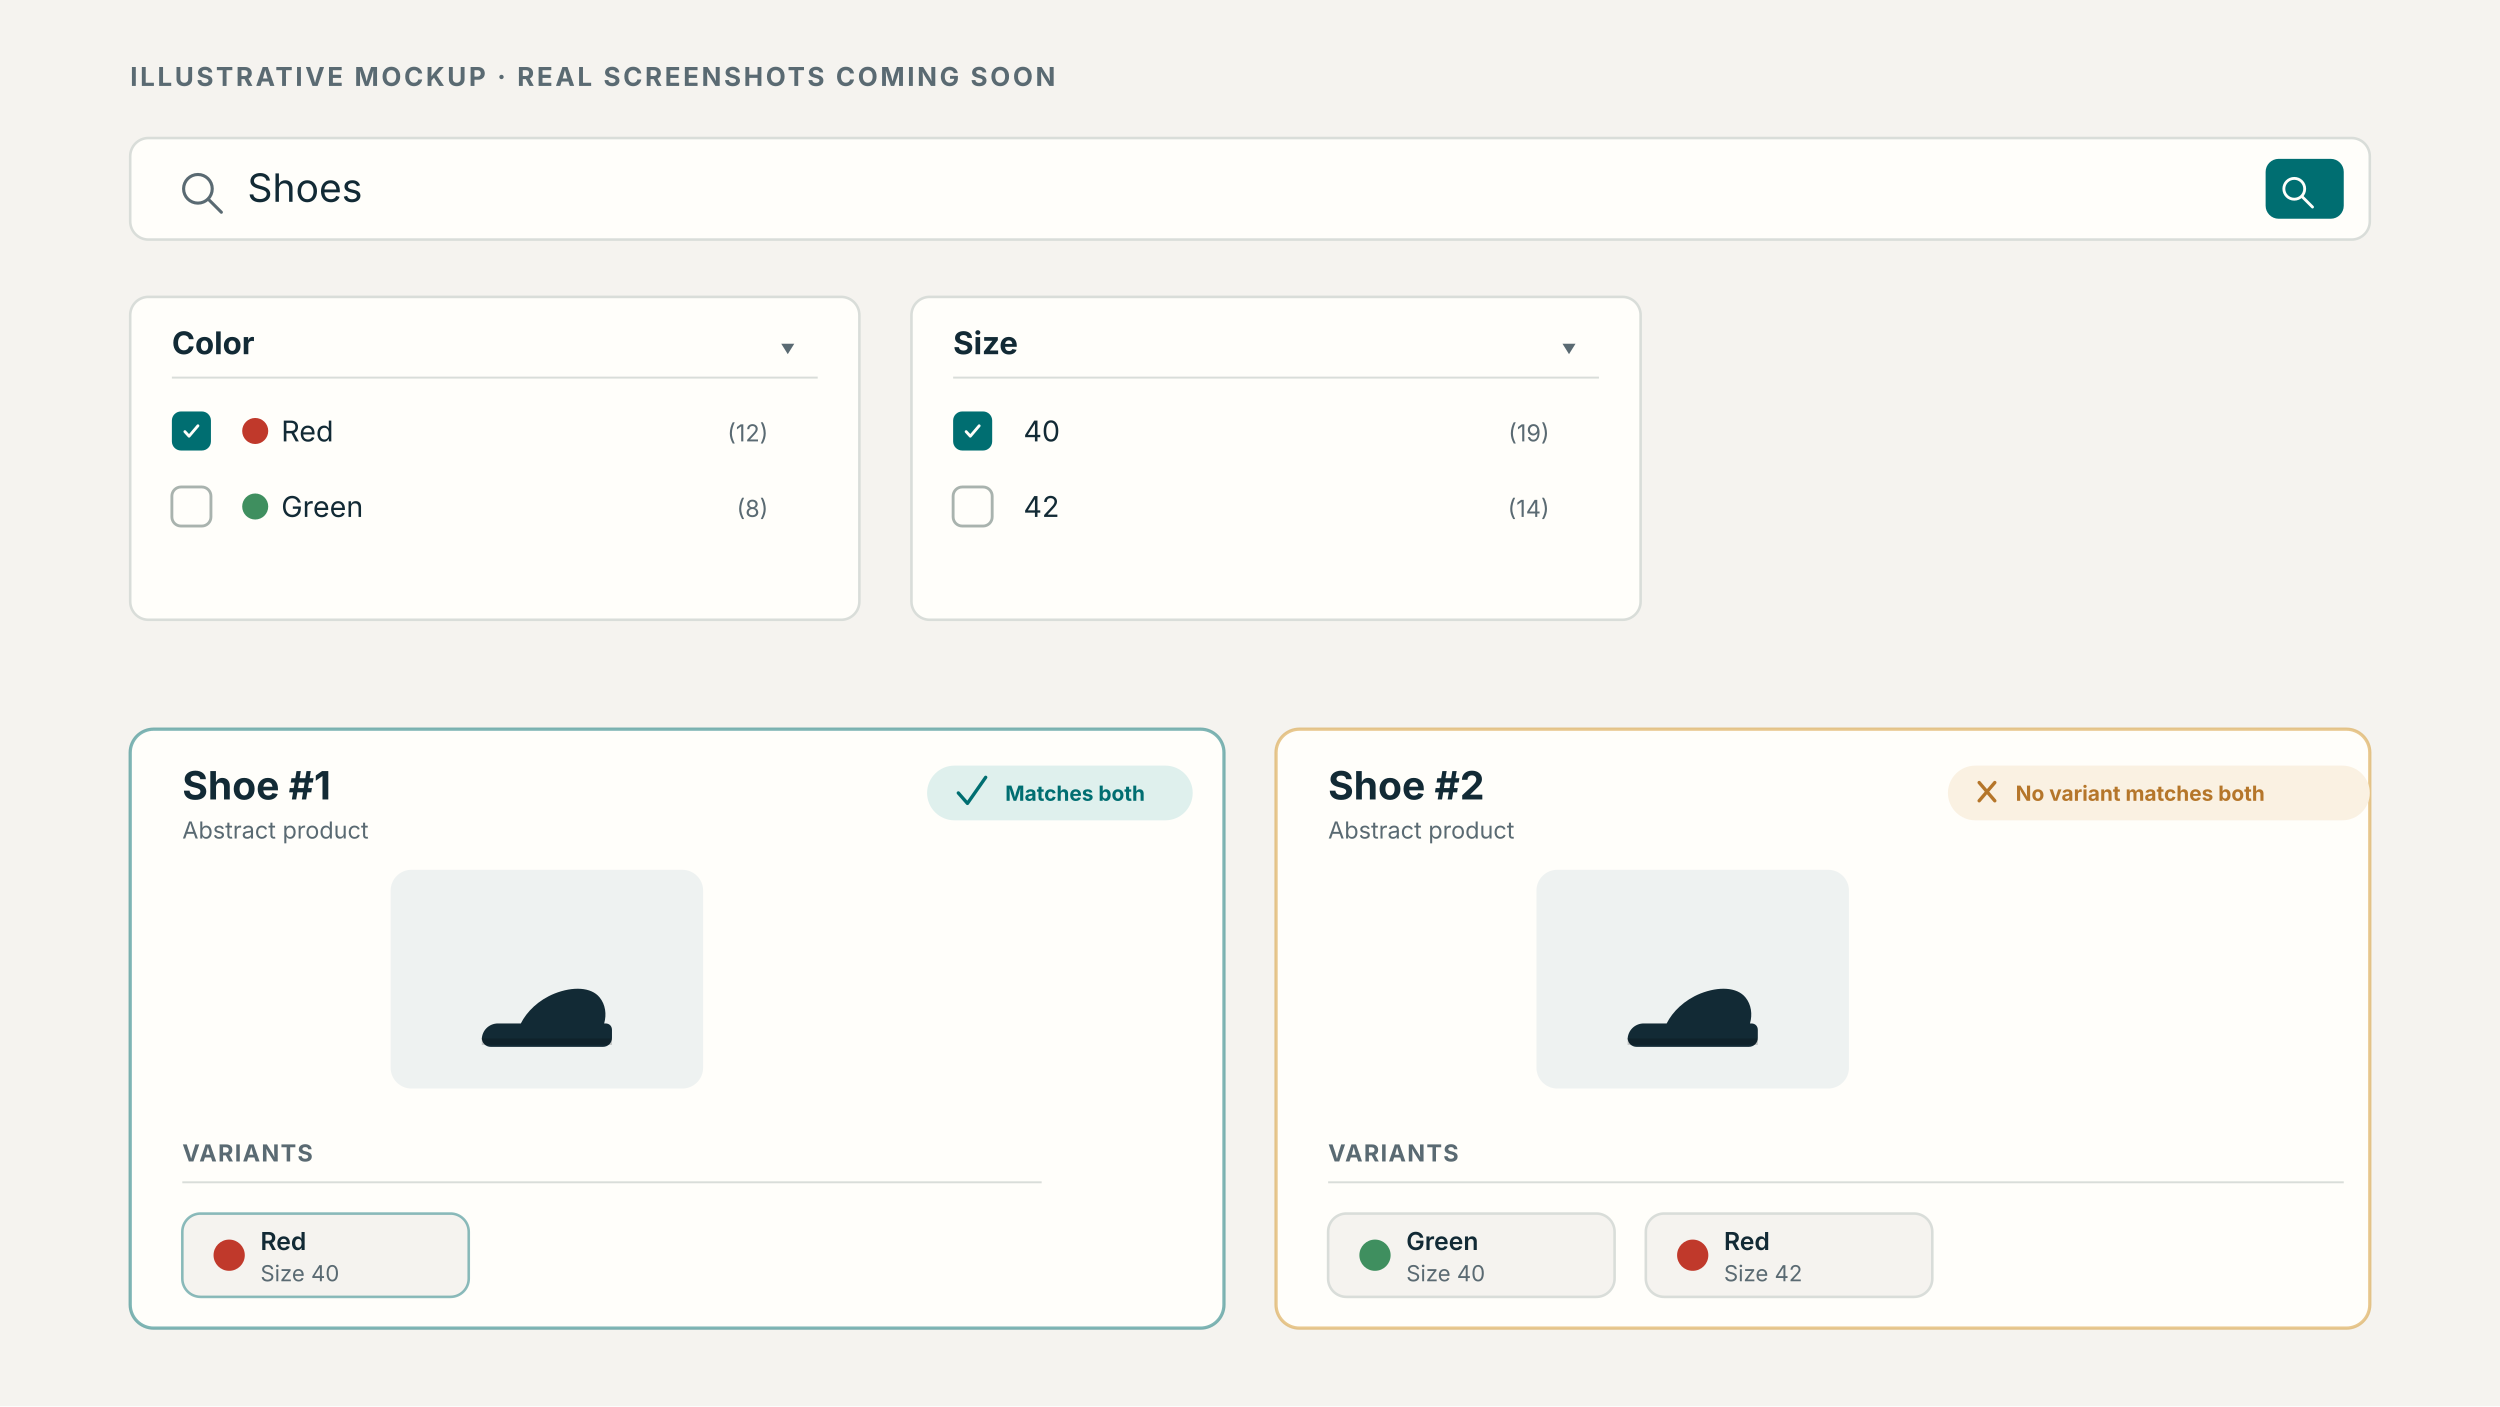
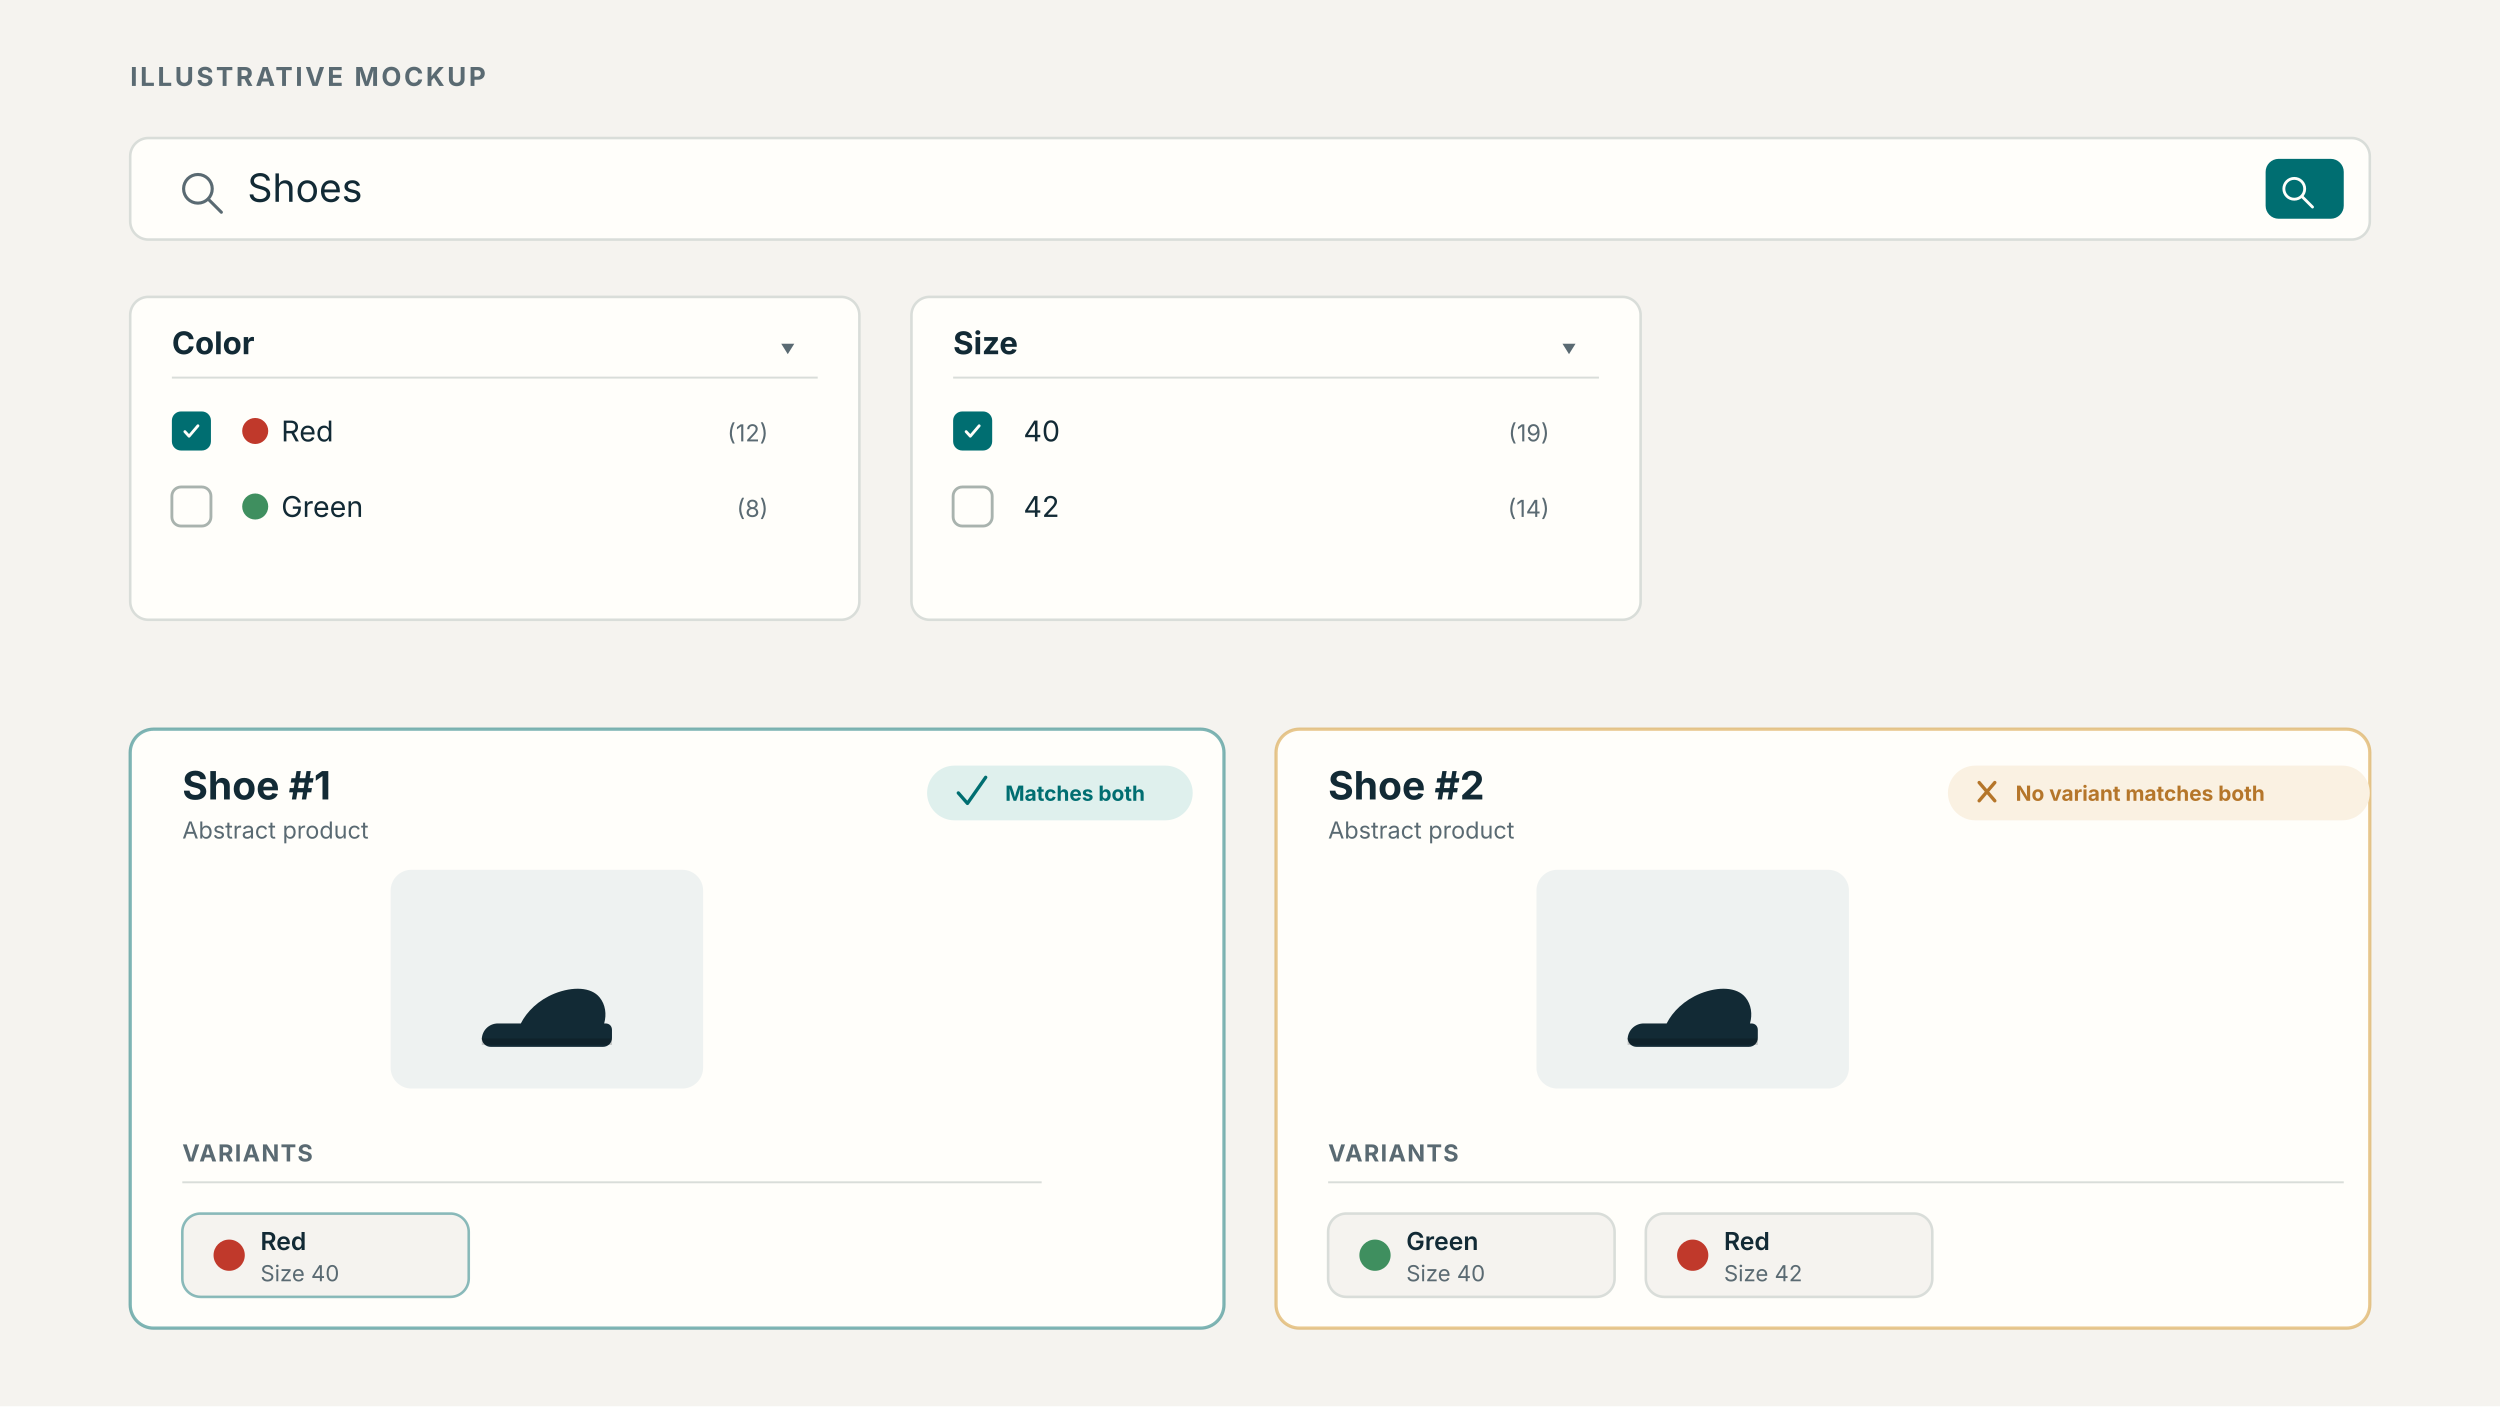
<svg xmlns="http://www.w3.org/2000/svg" viewBox="0 0 1920 1080" width="1920" height="1080" role="img" aria-labelledby="svf-mock-title svf-mock-desc">
  <defs>
    <symbol id="svf-shoe" viewBox="0 0 24 24">
      <path d="M2 16.5c0-1.4 1.1-2.5 2.5-2.5H8c.9-1.8 2.7-3.6 5.2-4.6 2.8-1.1 5.6-1 6.9.6.9 1.1 1.1 2.6.7 4H21c.6 0 1 .4 1 1v1.2c0 .8-.6 1.4-1.4 1.4H3.4C2.6 17.6 2 17 2 16.2z" />
      <path d="M2 16.8h20" stroke="rgba(0,0,0,.18)" stroke-width="1" />
    </symbol>
    <symbol id="svf-check" viewBox="0 0 16 16">
      <path d="M3 8.5 6.2 12 13 4" fill="none" stroke="#fffefa" stroke-width="2.2" stroke-linecap="round" stroke-linejoin="round" />
    </symbol>
  </defs>
  <rect width="1920" height="1080" fill="#f5f3ef" />
-   <text x="100" y="66" font-family="Inter, ui-sans-serif, system-ui, sans-serif" font-size="20" font-weight="700" letter-spacing="2" fill="#5a6a72">ILLUSTRATIVE MOCKUP · REAL SCREENSHOTS COMING SOON</text>
+   <text x="100" y="66" font-family="Inter, ui-sans-serif, system-ui, sans-serif" font-size="20" font-weight="700" letter-spacing="2" fill="#5a6a72">ILLUSTRATIVE MOCKUP</text>
  <rect x="100" y="106" width="1720" height="78" rx="14" fill="#fffefa" stroke="#d9ddd9" stroke-width="2" />
  <circle cx="152" cy="145" r="11" fill="none" stroke="#5a6a72" stroke-width="2.4" />
  <line x1="160" y1="153" x2="170" y2="163" stroke="#5a6a72" stroke-width="2.4" stroke-linecap="round" />
  <text x="190" y="155" font-family="Inter, ui-sans-serif, system-ui, sans-serif" font-size="30" fill="#122a35">Shoes</text>
  <rect x="1740" y="122" width="60" height="46" rx="10" fill="#006e71" />
  <circle cx="1762" cy="145" r="8" fill="none" stroke="#fffefa" stroke-width="2.2" />
  <line x1="1768" y1="151" x2="1776" y2="159" stroke="#fffefa" stroke-width="2.2" stroke-linecap="round" />
  <g font-family="Inter, ui-sans-serif, system-ui, sans-serif">
    <rect x="100" y="228" width="560" height="248" rx="14" fill="#fffefa" stroke="#d9ddd9" stroke-width="2" />
    <text x="132" y="272" font-size="24" font-weight="700" fill="#122a35">Color</text>
    <path d="M600 264 610 264 605 272 Z" fill="#5a6a72" />
    <line x1="132" y1="290" x2="628" y2="290" stroke="#d9ddd9" stroke-width="1.5" />
    <rect x="132" y="316" width="30" height="30" rx="7" fill="#006e71" />
    <use href="#svf-check" x="139" y="323" width="16" height="16" />
    <circle cx="196" cy="331" r="10" fill="#c0392b" />
    <text x="216" y="339" font-size="22" fill="#122a35">Red</text>
    <text x="590" y="339" font-size="18" fill="#5a6a72" text-anchor="end">(12)</text>
    <rect x="132" y="374" width="30" height="30" rx="7" fill="none" stroke="#a9b3ae" stroke-width="2.2" />
    <circle cx="196" cy="389" r="10" fill="#3f8f5f" />
    <text x="216" y="397" font-size="22" fill="#122a35">Green</text>
    <text x="590" y="397" font-size="18" fill="#5a6a72" text-anchor="end">(8)</text>
  </g>
  <g font-family="Inter, ui-sans-serif, system-ui, sans-serif">
    <rect x="700" y="228" width="560" height="248" rx="14" fill="#fffefa" stroke="#d9ddd9" stroke-width="2" />
    <text x="732" y="272" font-size="24" font-weight="700" fill="#122a35">Size</text>
    <path d="M1200 264 1210 264 1205 272 Z" fill="#5a6a72" />
    <line x1="732" y1="290" x2="1228" y2="290" stroke="#d9ddd9" stroke-width="1.5" />
    <rect x="732" y="316" width="30" height="30" rx="7" fill="#006e71" />
    <use href="#svf-check" x="739" y="323" width="16" height="16" />
    <text x="786" y="339" font-size="22" fill="#122a35">40</text>
    <text x="1190" y="339" font-size="18" fill="#5a6a72" text-anchor="end">(19)</text>
    <rect x="732" y="374" width="30" height="30" rx="7" fill="none" stroke="#a9b3ae" stroke-width="2.2" />
    <text x="786" y="397" font-size="22" fill="#122a35">42</text>
    <text x="1190" y="397" font-size="18" fill="#5a6a72" text-anchor="end">(14)</text>
  </g>
  <g font-family="Inter, ui-sans-serif, system-ui, sans-serif">
    <rect x="100" y="560" width="840" height="460" rx="18" fill="#fffefa" stroke="rgba(0,110,113,.5)" stroke-width="2.5" />
    <text x="140" y="614" font-size="30" font-weight="700" fill="#122a35">Shoe #1</text>
    <text x="140" y="644" font-size="18" fill="#5a6a72">Abstract product</text>
    <rect x="712" y="588" width="204" height="42" rx="21" fill="#dff0ed" />
    <path d="M736 609 743 617 757 597" fill="none" stroke="#006e71" stroke-width="2.6" stroke-linecap="round" stroke-linejoin="round" />
    <text x="772" y="615" font-size="16" font-weight="700" fill="#006e71" text-anchor="start">Matches both</text>
    <rect x="300" y="668" width="240" height="168" rx="16" fill="#eef2f1" />
    <use href="#svf-shoe" x="360" y="716" width="120" height="120" fill="#122a35" />
    <text x="140" y="892" font-size="18" font-weight="700" fill="#5a6a72" letter-spacing="1">VARIANTS</text>
    <line x1="140" y1="908" x2="800" y2="908" stroke="#d9ddd9" stroke-width="1.5" />
    <rect x="140" y="932" width="220" height="64" rx="14" fill="#f5f3ef" stroke="rgba(0,110,113,.45)" stroke-width="2" />
    <circle cx="176" cy="964" r="12" fill="#c0392b" />
    <text x="200" y="960" font-size="19" font-weight="600" fill="#122a35">Red</text>
    <text x="200" y="984" font-size="17" fill="#5a6a72">Size 40</text>
    <rect x="980" y="560" width="840" height="460" rx="18" fill="#fffefa" stroke="rgba(210,146,35,.5)" stroke-width="2.5" />
    <text x="1020" y="614" font-size="30" font-weight="700" fill="#122a35">Shoe #2</text>
    <text x="1020" y="644" font-size="18" fill="#5a6a72">Abstract product</text>
    <rect x="1496" y="588" width="324" height="42" rx="21" fill="#faf1e2" />
    <path d="M1520 601 1532 615 M1532 601 1520 615" stroke="#b5762a" stroke-width="2.6" stroke-linecap="round" />
    <text x="1548" y="615" font-size="16" font-weight="700" fill="#b5762a" text-anchor="start">No variant matches both</text>
    <rect x="1180" y="668" width="240" height="168" rx="16" fill="#eef2f1" />
    <use href="#svf-shoe" x="1240" y="716" width="120" height="120" fill="#122a35" />
    <text x="1020" y="892" font-size="18" font-weight="700" fill="#5a6a72" letter-spacing="1">VARIANTS</text>
    <line x1="1020" y1="908" x2="1800" y2="908" stroke="#d9ddd9" stroke-width="1.5" />
    <rect x="1020" y="932" width="220" height="64" rx="14" fill="#f5f3ef" stroke="#d9ddd9" stroke-width="2" />
    <circle cx="1056" cy="964" r="12" fill="#3f8f5f" />
    <text x="1080" y="960" font-size="19" font-weight="600" fill="#122a35">Green</text>
    <text x="1080" y="984" font-size="17" fill="#5a6a72">Size 40</text>
    <rect x="1264" y="932" width="220" height="64" rx="14" fill="#f5f3ef" stroke="#d9ddd9" stroke-width="2" />
    <circle cx="1300" cy="964" r="12" fill="#c0392b" />
    <text x="1324" y="960" font-size="19" font-weight="600" fill="#122a35">Red</text>
    <text x="1324" y="984" font-size="17" fill="#5a6a72">Size 42</text>
  </g>
</svg>
